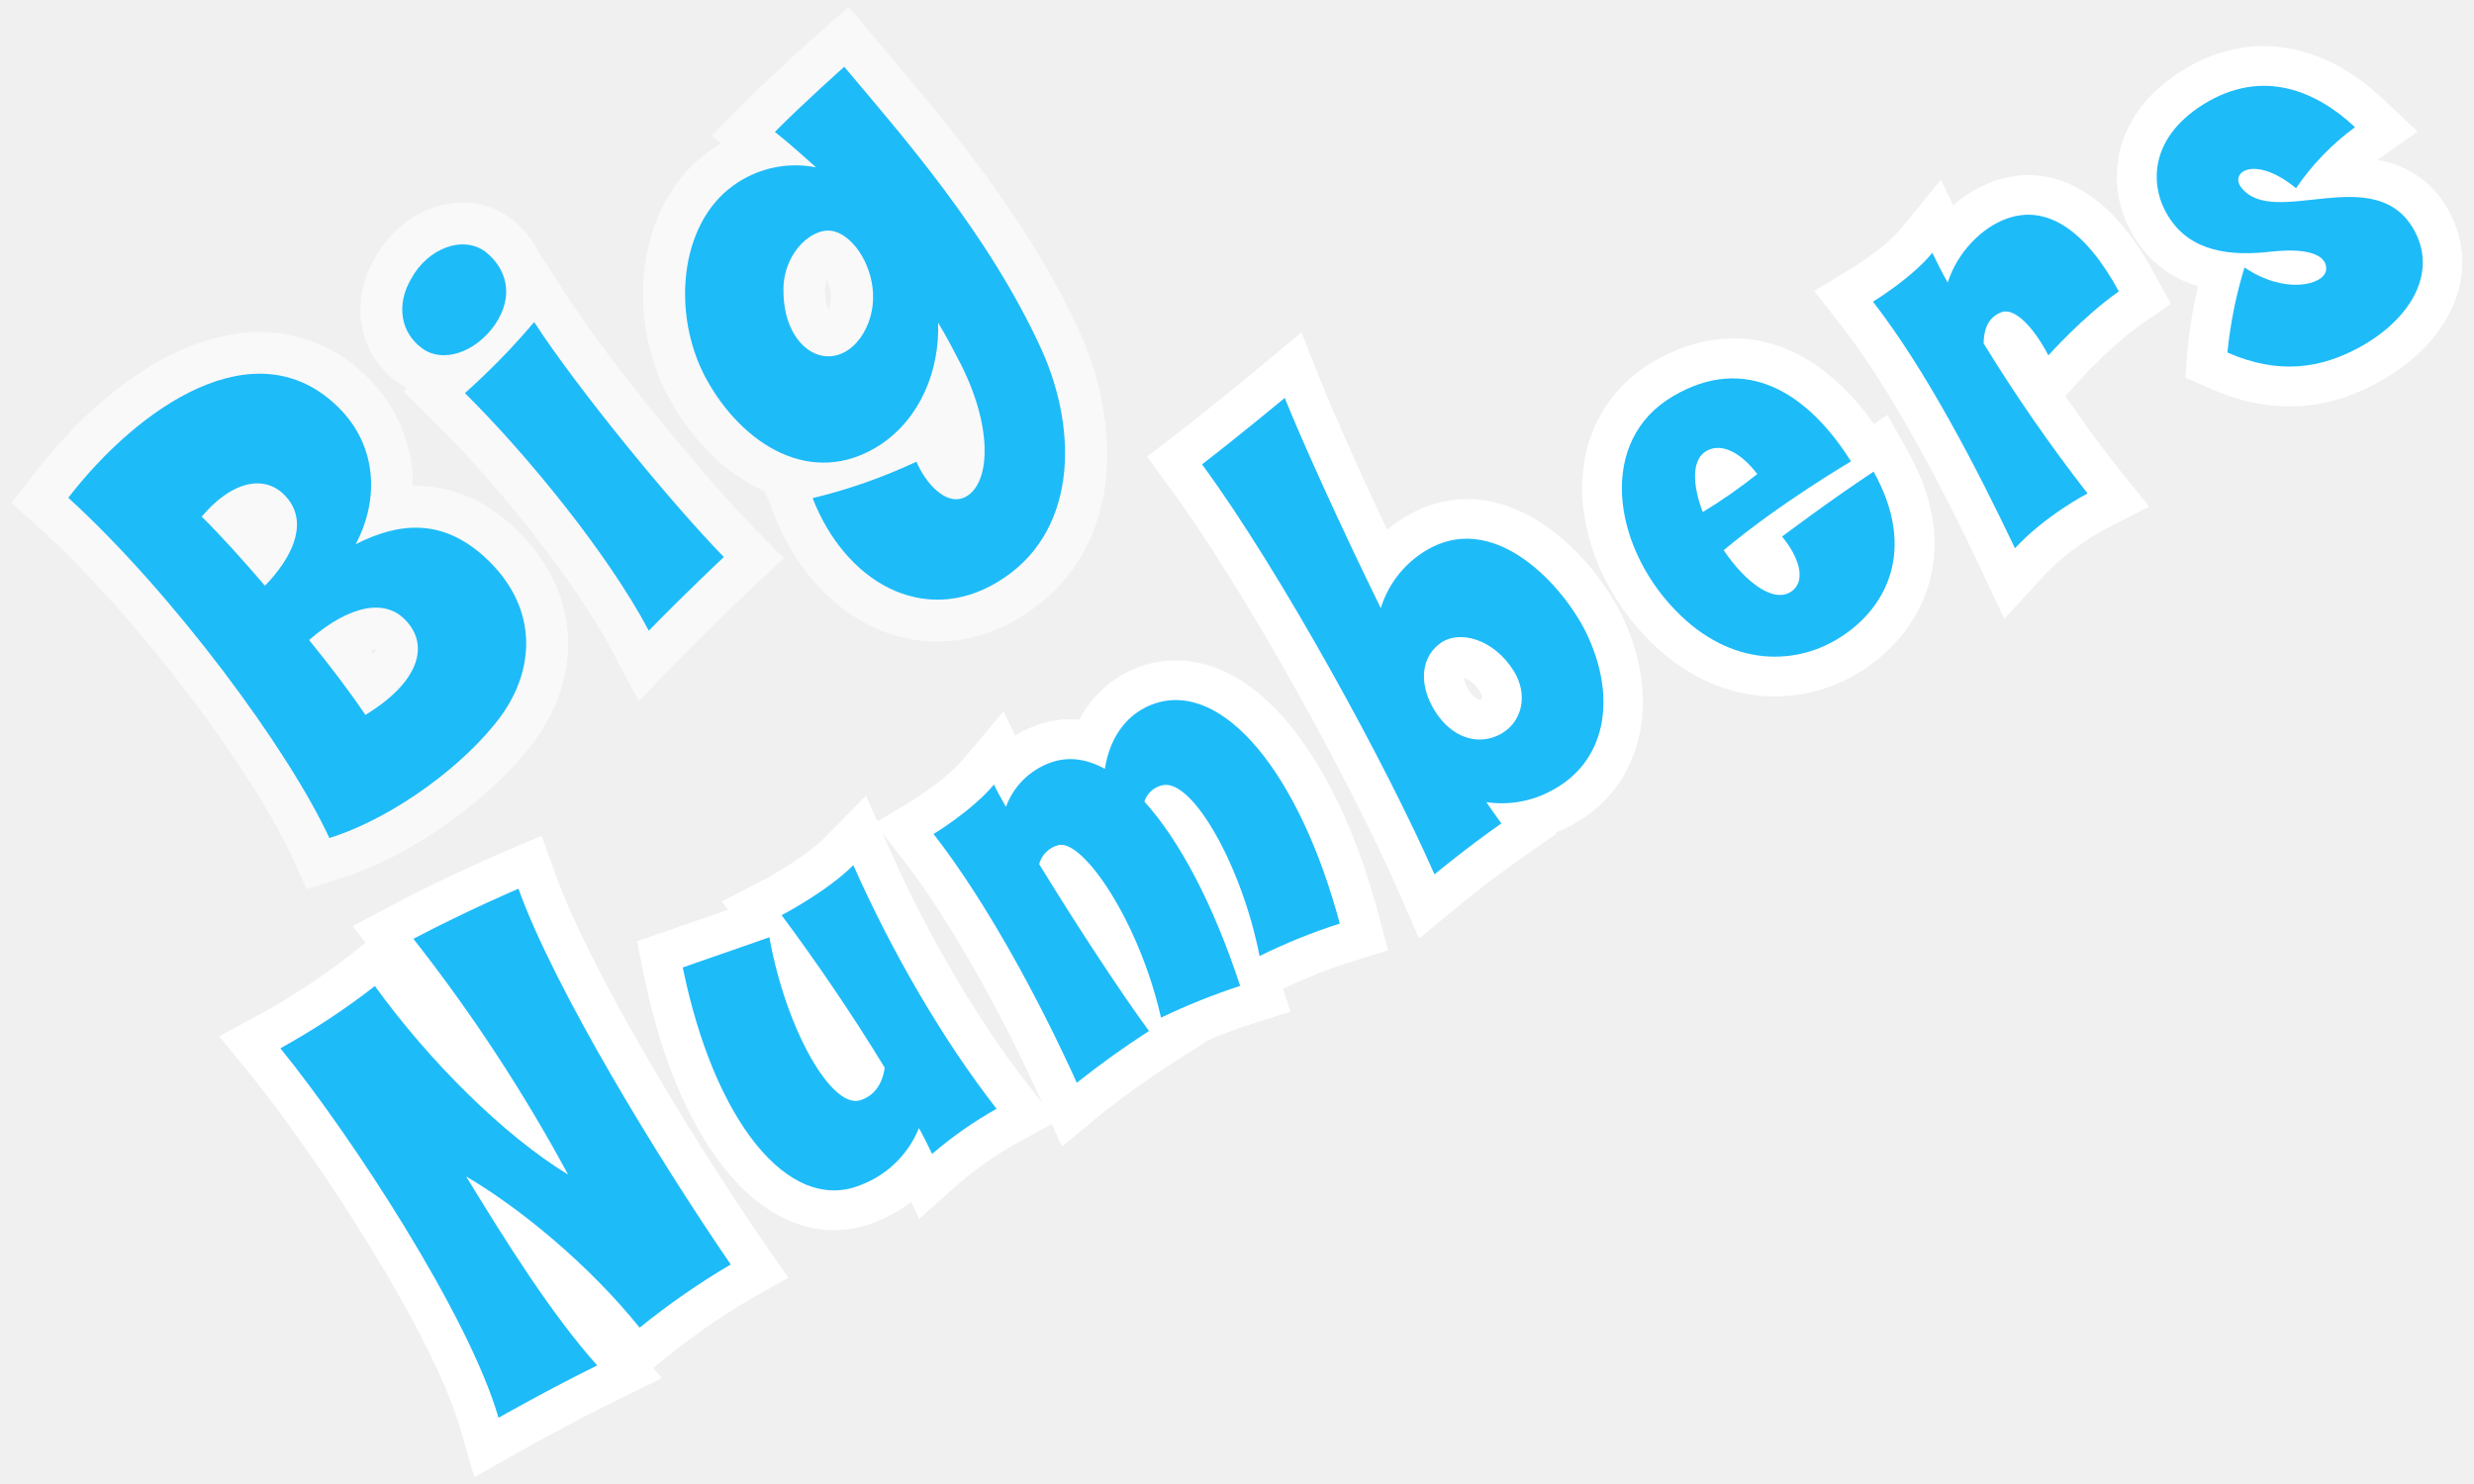
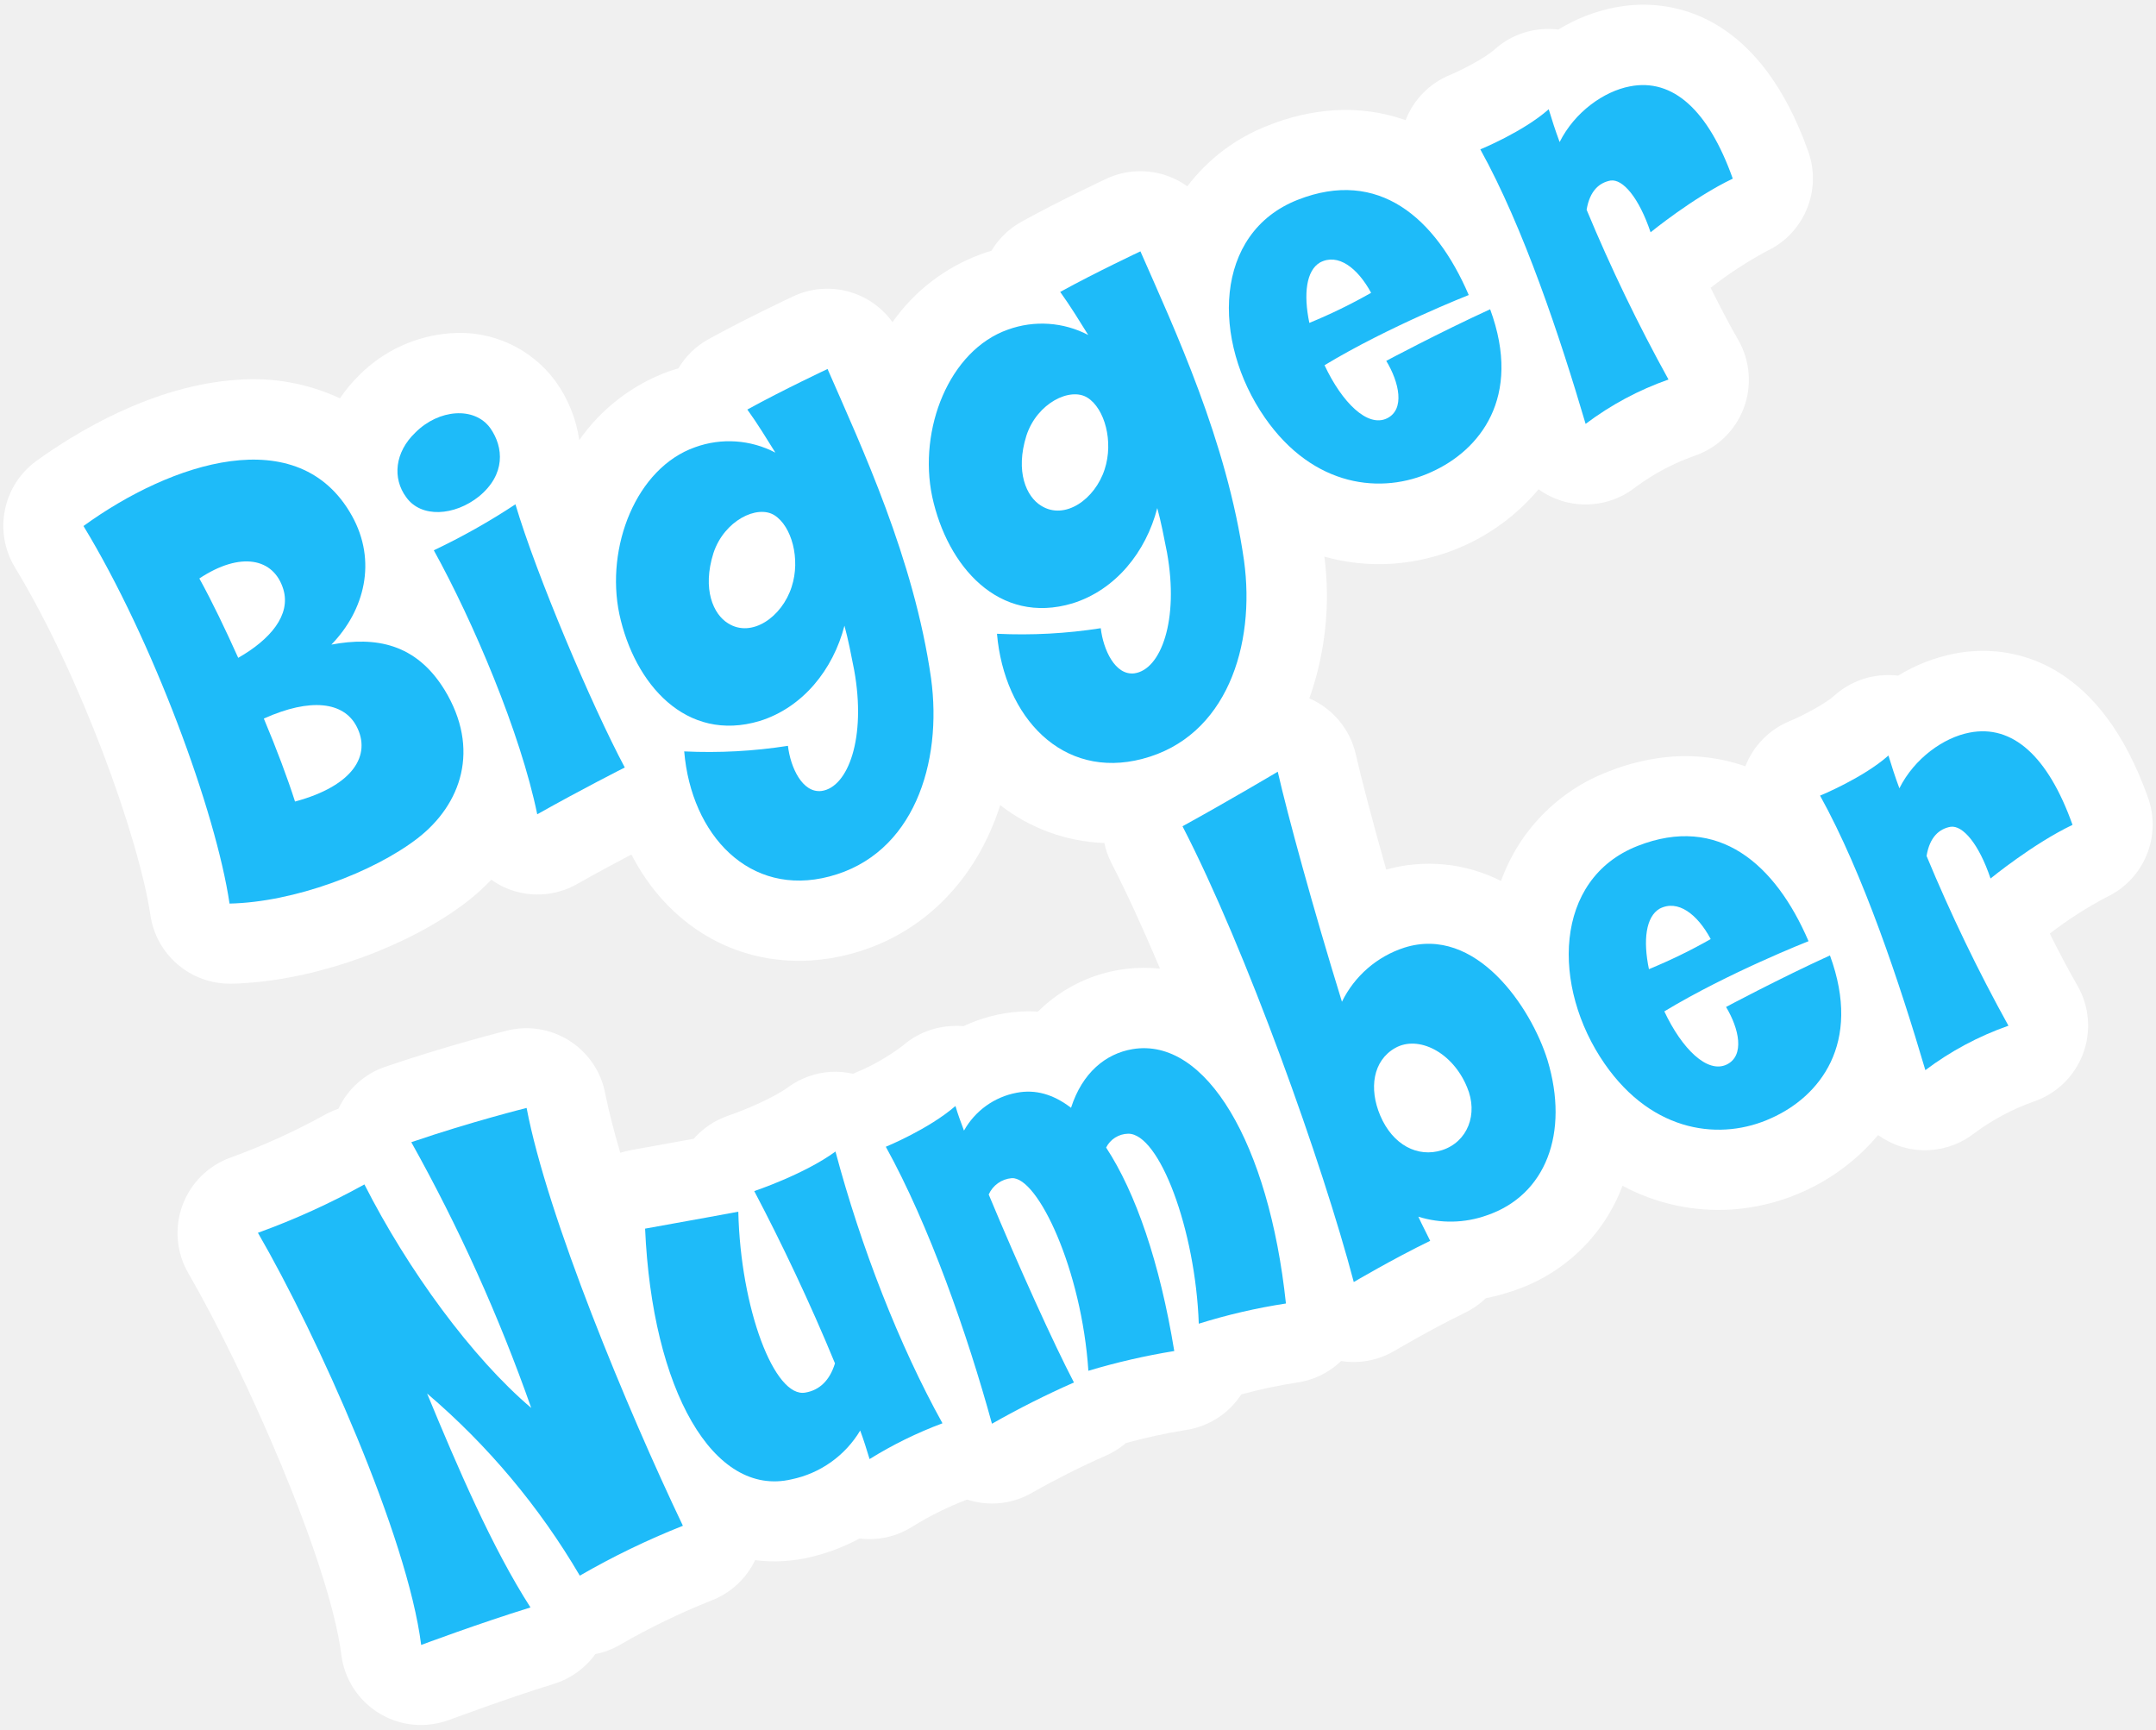
- <svg xmlns="http://www.w3.org/2000/svg" id="Layer_1" data-name="Layer 1" width="600" height="360" viewBox="0 0 600 360">
+ <svg xmlns="http://www.w3.org/2000/svg" id="Layer_1" data-name="Layer 1" width="430" height="345" viewBox="0 0 430 345">
  <defs>
    <style>
      .cls-1 {
-         fill: #f9f9f9;
+         fill: #fff;
      }

      .cls-2 {
        fill: #1ebbf9;
      }
- 
-       .cls-3 {
-         fill: #fff;
-       }
    </style>
  </defs>
  <g>
+     <path class="cls-1" d="M428.42,159.11c-9.51-26.76-25.88-29.81-34.79-29.24a29.5,29.5,0,0,0-3.83.49,34,34,0,0,0-11.23,4.39,16.25,16.25,0,0,0-3-.08,16,16,0,0,0-9.65,4c-2,1.81-6.6,4.16-9,5.16a16,16,0,0,0-8.82,9,36.25,36.25,0,0,0-14.39-1.95,43.08,43.08,0,0,0-12.94,3,36.61,36.61,0,0,0-21.4,21.82,31.77,31.77,0,0,0-22.9-2.27c-2.79-9.88-5-18.28-6.07-23a16,16,0,0,0-9.26-11.14,61.28,61.28,0,0,0,3-28.27,40.4,40.4,0,0,0,13.46,1.41,41.79,41.79,0,0,0,29.26-14.85,15.89,15.89,0,0,0,4.54,2.29,16.14,16.14,0,0,0,5.83.71,15.93,15.93,0,0,0,9-3.45,45.25,45.25,0,0,1,11.6-6.18,16,16,0,0,0,8.84-23.17c-1.65-2.87-3.53-6.43-5.5-10.38A76.71,76.71,0,0,1,352.52,50a16,16,0,0,0,8.13-19.77C351.14,3.47,334.77.42,325.86,1a29.53,29.53,0,0,0-3.83.5,33.83,33.83,0,0,0-11.22,4.39,16.39,16.39,0,0,0-3-.09,16,16,0,0,0-9.65,4c-2,1.81-6.6,4.16-9,5.16a16,16,0,0,0-8.82,9A36.08,36.08,0,0,0,266,22,42.81,42.81,0,0,0,253,25,36.94,36.94,0,0,0,236.8,37.16a15.86,15.86,0,0,0-3.74-2,16,16,0,0,0-12.42.5c-.39.18-9.41,4.42-16.91,8.56a16,16,0,0,0-6,5.8q-1,.28-1.95.63A37.32,37.32,0,0,0,178,64.25a16,16,0,0,0-19.79-5.15c-.38.18-9.41,4.42-16.91,8.55a16,16,0,0,0-6,5.81c-.65.19-1.3.4-1.95.62a37.39,37.39,0,0,0-17.82,13.7,26.51,26.51,0,0,0-4.63-11.59l-.16-.22A23.64,23.64,0,0,0,89.9,66.46a28.62,28.62,0,0,0-18.25,8.36,29.29,29.29,0,0,0-3.85,4.63,40.71,40.71,0,0,0-20.33-3.71C30.41,76.82,15,86.35,7.25,91.93A16,16,0,0,0,3,113.19c13,21.41,24.66,53.73,27,69.33a16,16,0,0,0,16.12,13.66q1.38,0,2.79-.12c15.07-.95,32.81-7.45,44.2-16.2a44.12,44.12,0,0,0,4.88-4.41,16.13,16.13,0,0,0,2.58,1.51,16,16,0,0,0,14.5-.63c3.9-2.21,7.8-4.3,10.86-5.91,7.1,13.8,20.35,22.11,35.86,21.13a40.15,40.15,0,0,0,7.7-1.26c14.61-3.8,25.27-14.89,30-29.72a35.86,35.86,0,0,0,20.76,7.56,16,16,0,0,0,1.42,4c3.08,6,6.38,13.2,9.69,21.06A30,30,0,0,0,207,201.76a26.87,26.87,0,0,0-3.69,0,31.21,31.21,0,0,0-11.13,2.89,16.53,16.53,0,0,0-2.63,0,16,16,0,0,0-9.5,3.9,42.27,42.27,0,0,1-9.43,5.39l-.45.22a16.3,16.3,0,0,0-4.55-.38,16,16,0,0,0-8.46,3.07c-2.83,2.08-8.62,4.54-11.8,5.62a16,16,0,0,0-7,4.65l-12.52,2.26a16.6,16.6,0,0,0-2.13.54c-1.3-4.41-2.32-8.41-3-11.82a16,16,0,0,0-16.73-13,16.24,16.24,0,0,0-2.85.44c-.48.12-11.73,2.93-24.3,7.22a16,16,0,0,0-9.32,8.36,16.66,16.66,0,0,0-2.83,1.27,131.05,131.05,0,0,1-18.57,8.43,16,16,0,0,0-8.54,23.13c11.18,19.27,28.19,57.57,30.52,76.16A16,16,0,0,0,85,344a15.85,15.85,0,0,0,4.62-1c.11,0,11.13-4.17,20.85-7.17a16,16,0,0,0,8.27-5.94,15.93,15.93,0,0,0,5-1.9,139.09,139.09,0,0,1,18.08-8.76,16,16,0,0,0,8.78-8.07,29.88,29.88,0,0,0,5.76.18h0a30.38,30.38,0,0,0,5.14-.76,39.36,39.36,0,0,0,9.91-3.74,17,17,0,0,0,3,.09,16,16,0,0,0,7.66-2.52,63,63,0,0,1,10.81-5.34,16.27,16.27,0,0,0,5.94.77,16,16,0,0,0,7.11-2.18,162.55,162.55,0,0,1,14.63-7.35,16.06,16.06,0,0,0,4-2.51,112.46,112.46,0,0,1,12-2.61,16,16,0,0,0,10.53-6.4q.26-.34.48-.69a96.59,96.59,0,0,1,11.13-2.37,15.87,15.87,0,0,0,8.78-4.29,15.72,15.72,0,0,0,3.49.17,16,16,0,0,0,7.14-2.19c.07-.05,7.28-4.3,14.09-7.62a16,16,0,0,0,4.15-2.89,40.62,40.62,0,0,0,5.3-1.42,35,35,0,0,0,21.95-21,40.46,40.46,0,0,0,21.7,4.74,41.9,41.9,0,0,0,29.27-14.85,16,16,0,0,0,4.54,2.28,15.69,15.69,0,0,0,5.83.71,16,16,0,0,0,8.95-3.45,45.25,45.25,0,0,1,11.6-6.18,16,16,0,0,0,8.84-23.17c-1.65-2.87-3.54-6.42-5.51-10.37a76,76,0,0,1,11.43-7.33A16,16,0,0,0,428.42,159.11Z" />
    <g>
-       <path class="cls-1" d="M70.66,207.55c-9.12-19.78-35.78-56.36-60.94-79.29L2.8,122l5.73-7.41c6.72-8.71,24.79-29.39,47.27-33.38A36.71,36.71,0,0,1,89.12,91.55a36.25,36.25,0,0,1,11,26.34c8.71-.19,16.79,3,24.08,9.6,15.87,14.42,18,34.87,5.53,52.13-10.25,14-29.93,28.07-46.83,33.37l-8.52,2.67Zm19.91-48.89a5,5,0,0,0,.6-1.1h0a2.92,2.92,0,0,0-.55.06c-.17,0-.41.08-.7.16Z" />
-       <path class="cls-2" d="M121.53,173.66c-8.47,11.6-25.87,24.69-41.65,29.63-10-21.63-38-59.45-63.32-82.54,17-22,45.39-41.67,65.44-22,9.56,9.37,10,22.47,4.26,33.27,10.32-5.24,20.77-6.39,31.17,3C130.67,147.08,129.85,162.16,121.53,173.66Zm-72.6-48.33c4.93,4.89,10.2,10.78,15.33,16.77,6.6-6.84,9.94-14.38,6.21-20.18C65.84,114.93,57.13,115.61,48.93,125.33Zm26,29.89c5.4,6.63,10.23,13.06,13.69,18.21,13.36-8.16,15.46-17.07,9.72-23C93.48,145.28,85,146.6,75,155.22Z" />
-       <path class="cls-1" d="M148.37,157.77c-9.38-17.7-28.61-41.16-42.77-55.18l-7.77-7.7.87-.75a18,18,0,0,1-2.79-1.81c-9-6.9-11.12-19-5.08-29.62,3.86-7,10.48-12,17.73-13.25a19.46,19.46,0,0,1,15.49,3.66l.13.11a23.43,23.43,0,0,1,6.39,7.8h0l7.49,11.6C148,88,171,115.94,182.81,128l7.27,7.42-7.59,7.1c-.09.08-9,8.48-17.86,17.54l-9.72,10Z" />
-       <path class="cls-2" d="M120,78.81c-4.64,6.64-12.72,9.57-17.88,5.49C97.26,80.62,96,74,99.69,67.68c4-7.44,12.65-10.77,18.15-6.52C122.57,64.94,125,71.51,120,78.81ZM157.35,153c-10-18.88-29.8-43-44.6-57.64a169.55,169.55,0,0,0,16.8-17.24c10.21,15.8,33.36,44.09,46,57C175.55,135.13,166.45,143.65,157.35,153Z" />
-       <path class="cls-1" d="M233.59,155.08c-19.11,3.39-37.59-8.9-46-30.57l-2.05-5.29c-9.17-4.06-17.46-11.93-23.31-22.69-11.28-21-7-47.84,9.61-59.76,1-.73,2-1.4,3.1-2l-2.34-1.84,8.06-8.11C188.22,17.22,197.6,8.91,198,8.56l7.81-6.91,6.7,8,3.42,4.06c14.15,16.76,33.54,39.71,46,67,10.64,23.7,10.19,54.25-14.74,69.19A39.77,39.77,0,0,1,233.59,155.08Zm-33.49-85a12.55,12.55,0,0,0,.79,5,7.19,7.19,0,0,0,.65-2.82,9.87,9.87,0,0,0-1-4.43A6.69,6.69,0,0,0,200.1,70.09Z" />
-       <path class="cls-2" d="M252.65,84.92c9,20.06,8.49,44.75-10.72,56.27-18.18,10.94-37.06-.23-44.85-20.35A131.78,131.78,0,0,0,222.26,112c2.15,5.09,7,10.68,11.57,8.7,6.26-2.82,7.22-16.33-.71-32.16-1.88-3.62-3.66-7.1-5.61-10.25.39,11.66-4.36,23.19-14,29.6-16.6,10.81-33.6-.09-42.33-16.16-8.33-15.54-6.45-37.28,6.61-46.68a25.64,25.64,0,0,1,20.13-4.45c-3.19-2.84-6.47-5.82-10-8.6,7.4-7.44,16.83-15.8,16.83-15.8C218.75,32.87,239.78,56.66,252.65,84.92ZM190,69.82c-.19,9.78,4.44,15.11,8.69,16.31,6.91,1.93,12.86-5.48,13.05-13.59.23-7.5-4.34-15-9.4-16.4S190.24,61,190,69.82Z" />
+       <path class="cls-2" d="M83.26,167.21c-8.83,6.79-24.65,12.73-37.48,13-2.71-18.29-15.31-52.57-29.13-75.3,17.46-12.67,42.9-21.12,53.53-2.06,5.07,9.07,2.52,18.91-4.09,25.71,8.82-1.65,16.86-.23,22.56,9C95.88,149.41,92,160.46,83.26,167.21Zm-43.5-51.84c2.6,4.71,5.24,10.25,7.75,15.83,6.41-3.66,10.54-8.54,9-13.67C54.62,111.31,48,109.91,39.76,115.37Zm12.86,27.94c2.57,6.11,4.77,12,6.22,16.55,11.73-3.16,15.24-9.34,12.27-15C68.58,140,62,139.09,52.62,143.31Z" />
+       <path class="cls-2" d="M95.54,99c-4.91,3.93-11.56,4.34-14.52.17-2.81-3.8-2.27-9,1.82-12.9,4.64-4.66,11.77-5.26,14.94-.89C100.48,89.22,100.85,94.63,95.54,99Zm11.61,63.41c-3.33-16.25-12.81-38.52-20.63-52.66a132.56,132.56,0,0,0,16.28-9.17c4.15,14,15.21,40.11,21.81,52.49C124.61,153.06,116,157.42,107.15,162.4Z" />
+       <path class="cls-2" d="M185.69,135.25c2.32,16.9-3.45,35.18-20.28,39.56-15.92,4.18-27.54-8.26-28.95-24.95a102.14,102.14,0,0,0,20.69-1.11c.49,4.26,2.87,9.48,6.71,9,5.28-.73,8.95-10.58,6.5-24.1-.61-3.11-1.18-6.09-1.94-8.86-2.26,8.77-8.31,16.32-16.89,19-14.73,4.42-25-7.41-28-21.29-2.81-13.38,3.34-29.17,15.11-33.31a19.89,19.89,0,0,1,16,1.08c-1.75-2.81-3.54-5.75-5.59-8.59,7.14-3.93,16-8.09,16-8.09C171.81,89.08,182.28,111.39,185.69,135.25Zm-43.4-24.94c-2.28,7.24,0,12.22,2.91,14,4.72,3,10.78-1.27,12.69-7.27,1.81-5.54,0-12.09-3.42-14.27S144.43,103.81,142.29,110.31Z" />
+       <path class="cls-2" d="M248.11,111.79c2.33,16.9-3.44,35.18-20.27,39.56-15.93,4.18-27.54-8.26-29-24.95a102.2,102.2,0,0,0,20.7-1.11c.49,4.26,2.86,9.48,6.71,9,5.28-.73,8.94-10.58,6.5-24.1-.61-3.11-1.18-6.09-1.94-8.86-2.26,8.77-8.31,16.32-16.89,19-14.73,4.42-25-7.41-28-21.28-2.81-13.39,3.35-29.18,15.12-33.32a19.93,19.93,0,0,1,16,1.08c-1.75-2.81-3.55-5.75-5.59-8.59,7.14-3.93,16-8.09,16-8.09C234.24,65.62,244.71,87.93,248.11,111.79ZM204.72,86.85c-2.28,7.24,0,12.22,2.91,14,4.72,3,10.77-1.27,12.69-7.26,1.81-5.54,0-12.1-3.42-14.27S206.86,80.35,204.72,86.85Z" />
+       <path class="cls-2" d="M285.5,94.13c-9.82,4.53-23.53,3.15-33.24-10.84C241.65,68,242,46.44,258.85,39.84c16.1-6.32,27.46,3.58,34.08,19,0,0-16,6.28-28.76,14,3.49,7.44,8.57,12.47,12.45,10.6,3.64-1.78,2.45-7.17-.14-11.47,0,0,10.53-5.62,20.72-10.29C303.71,79.38,295,89.86,285.5,94.13ZM263.27,52.35c-2.73,1.58-3.34,6.25-2.13,12.05a106.56,106.56,0,0,0,12.32-6C270.76,53.42,266.86,50.44,263.27,52.35Z" />
+       <path class="cls-2" d="M329.2,46.33c-2.32-6.91-5.55-10.7-8-10.32-2.21.42-4.12,2-4.76,5.82a338.18,338.18,0,0,0,16.33,33.86,61.09,61.09,0,0,0-16.53,8.85c-5.09-17.25-12.34-39.11-21-54.75,0,0,8.55-3.49,13.64-8,.61,2,1.31,4.23,2.18,6.54,3-6,8.84-10.12,14-11.1,8.54-1.68,15.65,4.68,20.53,18.4C337.7,39.38,329.2,46.33,329.2,46.33Z" />
    </g>
    <g>
-       <path class="cls-3" d="M111.63,346.61c-6.69-23.19-34.48-65.71-51.13-86.23l-7.34-9,10.25-5.53a165,165,0,0,0,21.46-14.13l3.79-3.05-3.17-4,10.27-5.42c13.48-7.1,25.7-12.29,26.22-12.5l9.4-4,3.43,9.61c7.66,21.4,31.13,60.94,50.36,88.94l6,8.66L182,315.13a173,173,0,0,0-20.72,14.4l-2.89,2.37,2.16,2.41-11.43,5.6c-11,5.39-23.31,12.35-23.44,12.42l-10.63,6Z" />
-       <path class="cls-2" d="M177.22,306.74a182.63,182.63,0,0,0-22.09,15.33C142.67,306.62,126,293,113.06,285.4c9.81,16.08,20.72,33.47,31.78,45.84-11.42,5.6-23.94,12.69-23.94,12.69C113.79,319.29,85.49,275.87,68,254.3a173.85,173.85,0,0,0,22.92-15.1c13.15,18.23,31.29,36.27,46.86,45.74a400.33,400.33,0,0,0-37.52-57.19c13.28-7,25.48-12.16,25.48-12.16C134.48,240,160.09,281.79,177.22,306.74Z" />
-       <path class="cls-3" d="M221,291.56a37.75,37.75,0,0,1-8.62,4.86c-1,.38-1.92.71-2.88,1h0c-7.39,2.1-15.05.92-22.16-3.41-14.15-8.61-25.51-29.53-31.16-57.39l-1.68-8.28,8-2.76c5-1.72,10.13-3.51,14.06-4.89l-1.5-2,10.08-5.23c2.7-1.41,10.66-6,15-10.38L210,193,215.75,206c9.18,20.75,21.4,41.56,33.52,57.09l7,8.95-10,5.45a87,87,0,0,0-13.8,9.68l-9.56,8.54Z" />
-       <path class="cls-2" d="M226.06,279.93c-1-2.07-2.07-4.28-3.2-6.27a24.65,24.65,0,0,1-14.15,13.82c-17.45,7.08-35.56-15.56-43.12-52.79,10.3-3.55,21-7.33,21-7.33,4,22.34,15.21,42.05,22.21,39.49,3.1-1.05,5.15-3.63,5.76-7.84-7.95-13.09-17-26.26-25-37,0,0,11-5.71,17.39-12.14,9.4,21.23,21.89,42.65,34.74,59.11A96.08,96.08,0,0,0,226.06,279.93Z" />
-       <path class="cls-3" d="M252.36,266.65C242,243.82,229.5,222,218.8,208.26l-6.66-8.57,9.28-5.61c2.22-1.35,8.75-5.77,12.27-10l9.7-11.55,2.79,5.93a26.38,26.38,0,0,1,5.41-2.58c.51-.18,1-.35,1.53-.49a23.61,23.61,0,0,1,8.67-.81A26.46,26.46,0,0,1,277,161.54l1.15-.36c7-2,14.36-.93,21.34,3,14.52,8.24,27.19,29.15,34.75,57.36l2.41,9-8.89,2.74a127.45,127.45,0,0,0-16.6,6.59l1.82,5.54-9.3,2.94c-4.05,1.28-8.05,2.85-11.24,4.2l.1.14-8.7,5.55a202.15,202.15,0,0,0-16.57,11.88l-9.73,8Z" />
-       <path class="cls-2" d="M305.47,231.93c-4.22-21.71-16.14-42.75-23.34-41.48a5.86,5.86,0,0,0-4.59,4c8.51,9.42,16.64,24.7,23.23,44.71a157.53,157.53,0,0,0-19.2,7.71c-5.25-23.23-18.83-43.15-24.79-41.88a6.52,6.52,0,0,0-4.76,4.63c9.58,15.68,20.59,32.3,26.64,40.49a211.48,211.48,0,0,0-17.51,12.56c-9-19.89-21.81-43.75-34.74-60.35,0,0,9.31-5.63,14.66-12,.85,1.81,1.83,3.54,2.89,5.41A18,18,0,0,1,254.78,185c4.24-1.52,8.58-1,13.17,1.51,1.34-8.5,6.06-13.82,12.13-15.85,16.57-5.52,35.07,16.89,44.85,53.39A138.33,138.33,0,0,0,305.47,231.93Z" />
-       <path class="cls-3" d="M339.06,216c-11.49-26.2-37-72.73-55.31-97.62l-5.58-7.59,7.46-5.75c9.17-7.08,19.68-15.82,19.79-15.91l10.2-8.47L320.54,93c2.76,6.9,8.75,20.46,15.86,35.53a35.39,35.39,0,0,1,6.61-4.37,29.07,29.07,0,0,1,5.13-2c20.52-5.83,38.3,13.08,45.25,27.22,10,20.9,4.82,41.83-12.59,51a38.46,38.46,0,0,1-3.51,1.63l.16.25-7.82,5.46C362,213,354.11,219.48,354,219.55l-9.84,8.13ZM355,164.35a7.12,7.12,0,0,0,1.17,3c1.09,1.76,2.28,2.52,2.86,2.36l.23-.09a.63.63,0,0,0,.13-.09,2.22,2.22,0,0,0-.47-1.7A8.05,8.05,0,0,0,355,164.35Z" />
-       <path class="cls-2" d="M376.3,191.78a25.28,25.28,0,0,1-15.82,2.81c1.27,1.93,2.59,3.64,3.63,5.16-8.07,5.63-16.22,12.36-16.22,12.36-11.43-26.07-37.12-73.25-56.37-99.46,9.42-7.27,20.06-16.12,20.06-16.12,3.79,9.47,13.09,30.23,23.29,51a24.79,24.79,0,0,1,12.52-14.84c15.77-7.88,31.6,9.19,37.34,20.88C392.42,169.63,389.31,184.94,376.3,191.78ZM349,156.27c-4.74,3.74-4.67,10.38-1,16.22,4,6.38,10.24,8.45,15.58,5.77,5.61-2.83,7.17-9.69,3.51-15.53C362.41,155.16,353.83,152.45,349,156.27Z" />
-       <path class="cls-3" d="M441,167.46c-14.74,4.19-30-.55-41.89-13-11.23-11.76-17-27.68-15-41.57a34.06,34.06,0,0,1,16.84-25.14,42.48,42.48,0,0,1,9.83-4.27c16.13-4.58,31.5,2.29,43.69,19.36l3.3-2.19,5.07,9.1c13.76,24.67,2.78,43.78-10.81,52.65A38.83,38.83,0,0,1,441,167.46Z" />
-       <path class="cls-2" d="M446.73,154.33c-10.6,7.06-26.79,8-40.64-6.52-15.15-15.87-18.65-41-.29-51.73,17.56-10.3,32.58-.87,43.11,15.85,0,0-17.42,10.23-30.88,21.55,5.42,8,12.25,12.93,16.42,10,3.9-2.74,1.53-8.78-2.27-13.31,0,0,11.21-8.47,22.21-15.76C465.2,133.83,457,147.63,446.73,154.33Zm-33.5-44.52c-2.89,2.34-2.74,7.89-.28,14.41A125.66,125.66,0,0,0,426.18,115C422.14,109.69,417.06,106.94,413.23,109.81Z" />
-       <path class="cls-3" d="M480,137.16c-12.29-25.89-23.51-45.42-33.33-58L440,70.56,449.24,65c2.2-1.34,8.64-5.69,11.92-9.7l9.54-11.68,3,6.19A30.75,30.75,0,0,1,483.39,44c.55-.2,1.17-.4,1.79-.57,8-2.28,23.54-2.37,37.16,22.69l4.14,7.61-7.13,4.93c-7.39,5.11-15.3,13.9-15.38,14l-3.07,3.42c4.68,6.83,9.2,13,12.88,17.59l7.43,9.21-10.52,5.42c-.07,0-8.83,4.63-14.91,11.26L486.1,150.1Z" />
-       <path class="cls-2" d="M496.78,86.2c-4-7.6-8.4-11.42-11.24-10.52-2.48.89-4.43,3-4.46,7.64a397.93,397.93,0,0,0,25.19,36.38S496.06,125,488.67,133c-9.09-19.12-21.51-43.22-34.44-59.82,0,0,9.31-5.62,14.4-11.85,1.07,2.21,2.29,4.68,3.73,7.21,2.42-7.53,8.42-13.39,14.27-15.48,9.62-3.51,19.05,2.57,27.24,17.64C505.4,76.57,496.78,86.2,496.78,86.2Z" />
-       <path class="cls-3" d="M566.59,97c-9.79,2.78-20,1.9-30.27-2.62L530,91.59l.55-6.85a104.54,104.54,0,0,1,2.53-15.31,26.89,26.89,0,0,1-15.34-11.69A27.53,27.53,0,0,1,514,37.07c1.21-5.47,4.81-13.36,15.07-19.85a40.66,40.66,0,0,1,10.41-4.7c13-3.67,26.52.34,38.22,11.3l8.63,8.09-9.73,6.88a23.81,23.81,0,0,1,17.48,12.73c7.68,14.42.64,31.31-17.11,41.11A49.33,49.33,0,0,1,566.59,97Z" />
-       <path class="cls-2" d="M572.34,84.19c-9.52,5.22-19.72,6.78-32.14,1.33a106.14,106.14,0,0,1,4.14-20.64c9.73,6.62,19.13,4.28,19.77.75.47-2.9-2.56-5.76-13.33-4.58-9.74,1.12-19.45.12-24.83-8.44-4.4-6.83-5.29-18.64,8.31-27.23,14.67-9.19,27.88-3,36.88,5.48a60.62,60.62,0,0,0-14.3,14.8c-9.88-8.12-16.18-4-13.31-.2,7.94,10.28,32.75-6.78,42.09,10.62C591.16,66.49,584.4,77.53,572.34,84.19Z" />
+       <path class="cls-2" d="M136.2,304.3a155.71,155.71,0,0,0-20.56,9.95,142.32,142.32,0,0,0-30.46-36.33c6.11,14.79,13,30.82,20.62,42.67C95.47,323.78,84,328.07,84,328.07c-2.71-21.62-20.72-61.79-32.56-82.2a147.67,147.67,0,0,0,21.24-9.65c8.62,17,21.46,34.58,33.27,44.58a340.17,340.17,0,0,0-23.92-53c12.06-4.12,23-6.83,23-6.83C109.15,242.67,125.13,281.11,136.2,304.3Z" />
+       <path class="cls-2" d="M173.43,291c-.57-1.87-1.18-3.86-1.87-5.69a20.9,20.9,0,0,1-13.7,9.73c-15.58,3.64-27.78-17.75-29.2-50,9.11-1.62,18.59-3.38,18.59-3.38.44,19.28,7.21,37.29,13.41,36.07,2.74-.47,4.81-2.36,5.87-5.82-4.93-12-10.78-24.27-16.1-34.36,0,0,10-3.34,16.2-7.89,5.08,19.06,12.73,38.69,21.34,54.2A81.69,81.69,0,0,0,173.43,291Z" />
+       <path class="cls-2" d="M239.09,264c-.66-18.77-7.89-38-14.1-37.89a5,5,0,0,0-4.38,2.76c5.9,9,10.7,22.92,13.59,40.58a135.09,135.09,0,0,0-17.13,3.94c-1.34-20.19-10.1-38.7-15.28-38.42a5.54,5.54,0,0,0-4.6,3.26c6,14.42,13,29.83,17,37.49a179.7,179.7,0,0,0-16.35,8.23c-4.91-17.88-12.52-39.6-21.17-55.24,0,0,8.55-3.49,13.89-8.13.47,1.63,1.06,3.21,1.7,4.91a15.25,15.25,0,0,1,10.5-7.55c3.76-.72,7.33.3,10.85,3,2.25-7,6.91-10.8,12.27-11.7,14.64-2.44,27.2,18.81,30.59,50.73A117.83,117.83,0,0,0,239.09,264Z" />
+       <path class="cls-2" d="M296.53,242.39a21.5,21.5,0,0,1-13.65.27c.81,1.78,1.69,3.39,2.36,4.81-7.51,3.65-15.24,8.22-15.24,8.22-6.15-23.38-21.47-66.37-34.16-90.9,8.87-4.86,19-10.88,19-10.88,1.92,8.44,7,27.09,12.8,45.88A21.07,21.07,0,0,1,280.08,189c14.27-4.52,25.29,11.89,28.57,22.46C313,225.93,308.35,238.37,296.53,242.39ZM278.28,209c-4.47,2.52-5.29,8.1-3,13.49,2.49,5.87,7.48,8.44,12.31,6.9,5.09-1.63,7.3-7.19,5-12.57C289.71,209.82,282.87,206.42,278.28,209Z" />
+       <path class="cls-2" d="M353.27,223c-9.83,4.52-23.54,3.15-33.24-10.85-10.61-15.31-10.23-36.84,6.59-43.44,16.1-6.33,27.45,3.57,34.08,19,0,0-16,6.28-28.76,14,3.49,7.44,8.57,12.47,12.45,10.6,3.64-1.79,2.45-7.17-.14-11.48,0,0,10.52-5.62,20.72-10.28C371.47,208.26,362.78,218.75,353.27,223ZM331,181.23c-2.73,1.59-3.34,6.26-2.13,12.06a109,109,0,0,0,12.32-6C338.53,182.31,334.63,179.33,331,181.23Z" />
+       <path class="cls-2" d="M397,175.21c-2.32-6.91-5.55-10.69-8-10.31-2.21.41-4.13,2-4.76,5.81a335,335,0,0,0,16.33,33.86A61.28,61.28,0,0,0,384,213.43c-5.1-17.26-12.34-39.12-21-54.75,0,0,8.55-3.49,13.64-8,.61,2,1.31,4.22,2.18,6.54,3-6,8.84-10.13,14-11.11,8.54-1.67,15.65,4.68,20.53,18.4C405.47,168.27,397,175.21,397,175.21Z" />
    </g>
  </g>
</svg>
